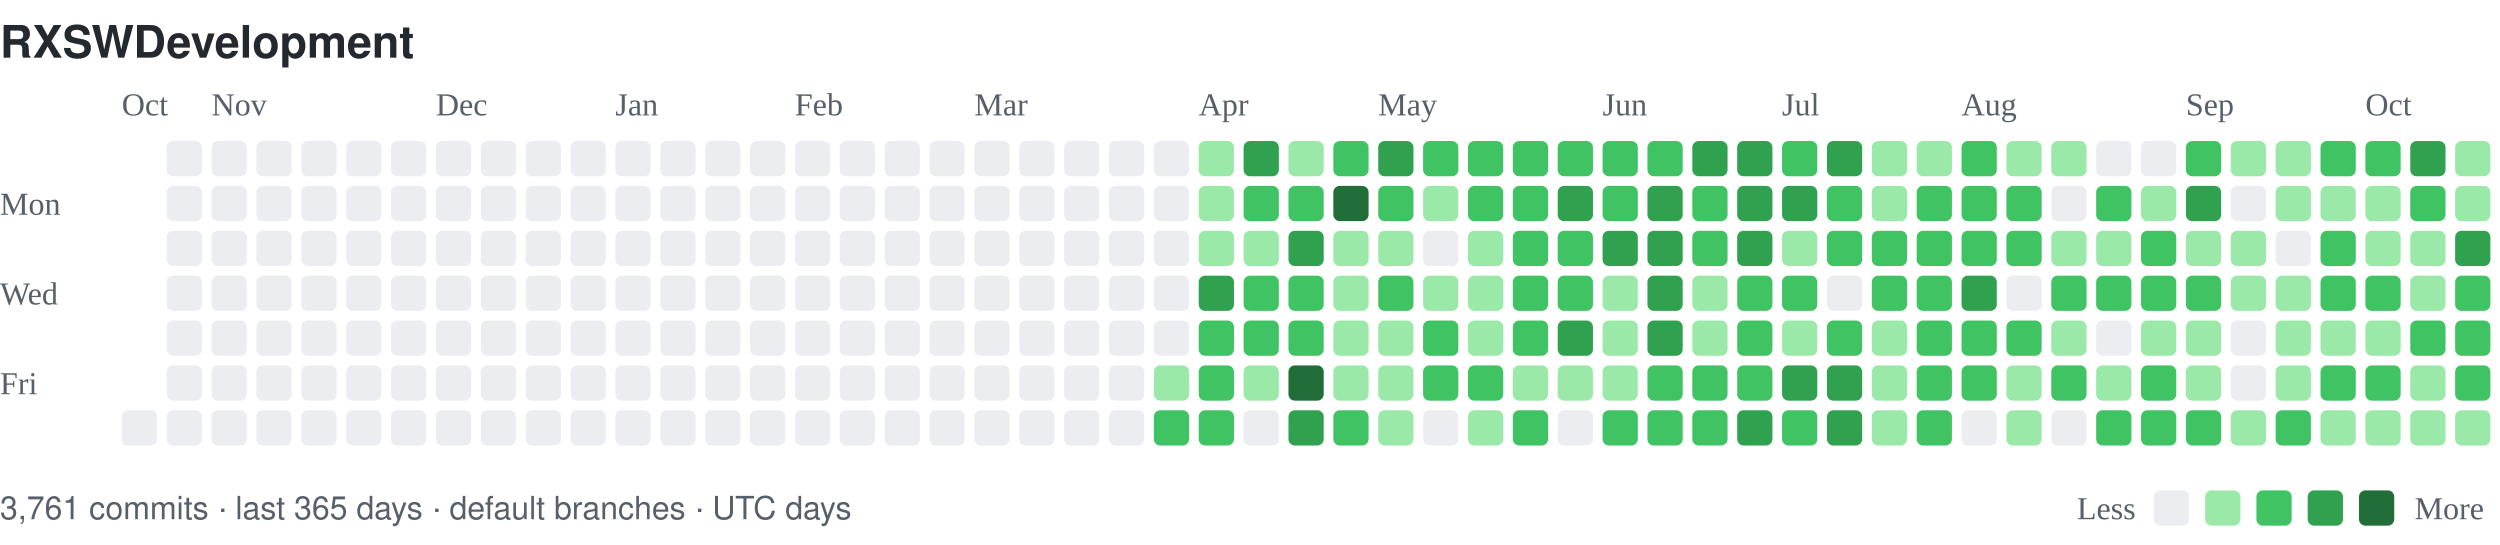
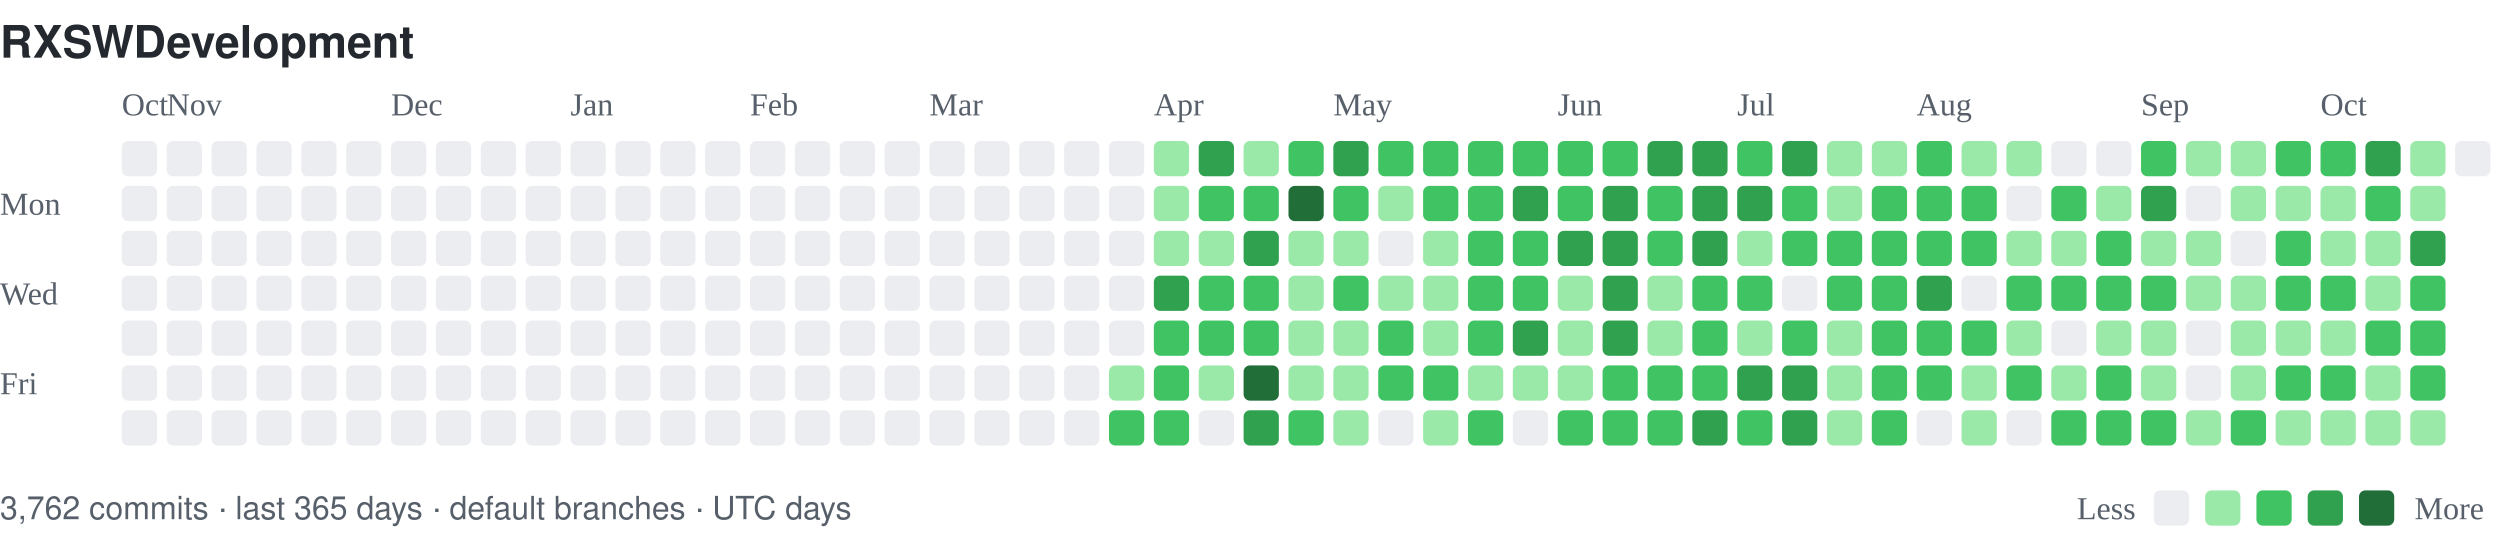
<svg xmlns="http://www.w3.org/2000/svg" width="780" height="170" viewBox="0 0 780 170" role="img">
  <text x="0" y="18" font-size="14" font-weight="600" fill="#24292f" font-family="ui-sans-serif,-apple-system,Segoe UI,Helvetica,Arial,sans-serif">RXSWDevelopment</text>
  <text x="0" y="67" font-size="10" fill="#57606a">Mon</text>
  <text x="0" y="95" font-size="10" fill="#57606a">Wed</text>
  <text x="0" y="123" font-size="10" fill="#57606a">Fri</text>
  <text x="38" y="36" font-size="10" fill="#57606a">Oct</text>
+   <rect x="38" y="44" width="11" height="11" rx="2" fill="#ebedf0" />
+   <rect x="38" y="58" width="11" height="11" rx="2" fill="#ebedf0" />
+   <rect x="38" y="72" width="11" height="11" rx="2" fill="#ebedf0" />
+   <rect x="38" y="86" width="11" height="11" rx="2" fill="#ebedf0" />
+   <rect x="38" y="100" width="11" height="11" rx="2" fill="#ebedf0" />
+   <rect x="38" y="114" width="11" height="11" rx="2" fill="#ebedf0" />
  <rect x="38" y="128" width="11" height="11" rx="2" fill="#ebedf0" />
+   <text x="52" y="36" font-size="10" fill="#57606a">Nov</text>
  <rect x="52" y="44" width="11" height="11" rx="2" fill="#ebedf0" />
  <rect x="52" y="58" width="11" height="11" rx="2" fill="#ebedf0" />
  <rect x="52" y="72" width="11" height="11" rx="2" fill="#ebedf0" />
  <rect x="52" y="86" width="11" height="11" rx="2" fill="#ebedf0" />
  <rect x="52" y="100" width="11" height="11" rx="2" fill="#ebedf0" />
  <rect x="52" y="114" width="11" height="11" rx="2" fill="#ebedf0" />
  <rect x="52" y="128" width="11" height="11" rx="2" fill="#ebedf0" />
-   <text x="66" y="36" font-size="10" fill="#57606a">Nov</text>
  <rect x="66" y="44" width="11" height="11" rx="2" fill="#ebedf0" />
  <rect x="66" y="58" width="11" height="11" rx="2" fill="#ebedf0" />
  <rect x="66" y="72" width="11" height="11" rx="2" fill="#ebedf0" />
  <rect x="66" y="86" width="11" height="11" rx="2" fill="#ebedf0" />
  <rect x="66" y="100" width="11" height="11" rx="2" fill="#ebedf0" />
  <rect x="66" y="114" width="11" height="11" rx="2" fill="#ebedf0" />
  <rect x="66" y="128" width="11" height="11" rx="2" fill="#ebedf0" />
  <rect x="80" y="44" width="11" height="11" rx="2" fill="#ebedf0" />
  <rect x="80" y="58" width="11" height="11" rx="2" fill="#ebedf0" />
  <rect x="80" y="72" width="11" height="11" rx="2" fill="#ebedf0" />
  <rect x="80" y="86" width="11" height="11" rx="2" fill="#ebedf0" />
  <rect x="80" y="100" width="11" height="11" rx="2" fill="#ebedf0" />
  <rect x="80" y="114" width="11" height="11" rx="2" fill="#ebedf0" />
  <rect x="80" y="128" width="11" height="11" rx="2" fill="#ebedf0" />
  <rect x="94" y="44" width="11" height="11" rx="2" fill="#ebedf0" />
  <rect x="94" y="58" width="11" height="11" rx="2" fill="#ebedf0" />
  <rect x="94" y="72" width="11" height="11" rx="2" fill="#ebedf0" />
  <rect x="94" y="86" width="11" height="11" rx="2" fill="#ebedf0" />
  <rect x="94" y="100" width="11" height="11" rx="2" fill="#ebedf0" />
  <rect x="94" y="114" width="11" height="11" rx="2" fill="#ebedf0" />
  <rect x="94" y="128" width="11" height="11" rx="2" fill="#ebedf0" />
  <rect x="108" y="44" width="11" height="11" rx="2" fill="#ebedf0" />
  <rect x="108" y="58" width="11" height="11" rx="2" fill="#ebedf0" />
  <rect x="108" y="72" width="11" height="11" rx="2" fill="#ebedf0" />
  <rect x="108" y="86" width="11" height="11" rx="2" fill="#ebedf0" />
  <rect x="108" y="100" width="11" height="11" rx="2" fill="#ebedf0" />
  <rect x="108" y="114" width="11" height="11" rx="2" fill="#ebedf0" />
  <rect x="108" y="128" width="11" height="11" rx="2" fill="#ebedf0" />
+   <text x="122" y="36" font-size="10" fill="#57606a">Dec</text>
  <rect x="122" y="44" width="11" height="11" rx="2" fill="#ebedf0" />
  <rect x="122" y="58" width="11" height="11" rx="2" fill="#ebedf0" />
  <rect x="122" y="72" width="11" height="11" rx="2" fill="#ebedf0" />
  <rect x="122" y="86" width="11" height="11" rx="2" fill="#ebedf0" />
  <rect x="122" y="100" width="11" height="11" rx="2" fill="#ebedf0" />
  <rect x="122" y="114" width="11" height="11" rx="2" fill="#ebedf0" />
  <rect x="122" y="128" width="11" height="11" rx="2" fill="#ebedf0" />
-   <text x="136" y="36" font-size="10" fill="#57606a">Dec</text>
  <rect x="136" y="44" width="11" height="11" rx="2" fill="#ebedf0" />
  <rect x="136" y="58" width="11" height="11" rx="2" fill="#ebedf0" />
  <rect x="136" y="72" width="11" height="11" rx="2" fill="#ebedf0" />
  <rect x="136" y="86" width="11" height="11" rx="2" fill="#ebedf0" />
  <rect x="136" y="100" width="11" height="11" rx="2" fill="#ebedf0" />
  <rect x="136" y="114" width="11" height="11" rx="2" fill="#ebedf0" />
  <rect x="136" y="128" width="11" height="11" rx="2" fill="#ebedf0" />
  <rect x="150" y="44" width="11" height="11" rx="2" fill="#ebedf0" />
  <rect x="150" y="58" width="11" height="11" rx="2" fill="#ebedf0" />
  <rect x="150" y="72" width="11" height="11" rx="2" fill="#ebedf0" />
  <rect x="150" y="86" width="11" height="11" rx="2" fill="#ebedf0" />
  <rect x="150" y="100" width="11" height="11" rx="2" fill="#ebedf0" />
  <rect x="150" y="114" width="11" height="11" rx="2" fill="#ebedf0" />
  <rect x="150" y="128" width="11" height="11" rx="2" fill="#ebedf0" />
  <rect x="164" y="44" width="11" height="11" rx="2" fill="#ebedf0" />
  <rect x="164" y="58" width="11" height="11" rx="2" fill="#ebedf0" />
  <rect x="164" y="72" width="11" height="11" rx="2" fill="#ebedf0" />
  <rect x="164" y="86" width="11" height="11" rx="2" fill="#ebedf0" />
  <rect x="164" y="100" width="11" height="11" rx="2" fill="#ebedf0" />
  <rect x="164" y="114" width="11" height="11" rx="2" fill="#ebedf0" />
  <rect x="164" y="128" width="11" height="11" rx="2" fill="#ebedf0" />
+   <text x="178" y="36" font-size="10" fill="#57606a">Jan</text>
  <rect x="178" y="44" width="11" height="11" rx="2" fill="#ebedf0" />
  <rect x="178" y="58" width="11" height="11" rx="2" fill="#ebedf0" />
  <rect x="178" y="72" width="11" height="11" rx="2" fill="#ebedf0" />
  <rect x="178" y="86" width="11" height="11" rx="2" fill="#ebedf0" />
  <rect x="178" y="100" width="11" height="11" rx="2" fill="#ebedf0" />
  <rect x="178" y="114" width="11" height="11" rx="2" fill="#ebedf0" />
  <rect x="178" y="128" width="11" height="11" rx="2" fill="#ebedf0" />
-   <text x="192" y="36" font-size="10" fill="#57606a">Jan</text>
  <rect x="192" y="44" width="11" height="11" rx="2" fill="#ebedf0" />
  <rect x="192" y="58" width="11" height="11" rx="2" fill="#ebedf0" />
  <rect x="192" y="72" width="11" height="11" rx="2" fill="#ebedf0" />
  <rect x="192" y="86" width="11" height="11" rx="2" fill="#ebedf0" />
  <rect x="192" y="100" width="11" height="11" rx="2" fill="#ebedf0" />
  <rect x="192" y="114" width="11" height="11" rx="2" fill="#ebedf0" />
  <rect x="192" y="128" width="11" height="11" rx="2" fill="#ebedf0" />
  <rect x="206" y="44" width="11" height="11" rx="2" fill="#ebedf0" />
  <rect x="206" y="58" width="11" height="11" rx="2" fill="#ebedf0" />
  <rect x="206" y="72" width="11" height="11" rx="2" fill="#ebedf0" />
  <rect x="206" y="86" width="11" height="11" rx="2" fill="#ebedf0" />
  <rect x="206" y="100" width="11" height="11" rx="2" fill="#ebedf0" />
  <rect x="206" y="114" width="11" height="11" rx="2" fill="#ebedf0" />
  <rect x="206" y="128" width="11" height="11" rx="2" fill="#ebedf0" />
  <rect x="220" y="44" width="11" height="11" rx="2" fill="#ebedf0" />
  <rect x="220" y="58" width="11" height="11" rx="2" fill="#ebedf0" />
  <rect x="220" y="72" width="11" height="11" rx="2" fill="#ebedf0" />
  <rect x="220" y="86" width="11" height="11" rx="2" fill="#ebedf0" />
  <rect x="220" y="100" width="11" height="11" rx="2" fill="#ebedf0" />
  <rect x="220" y="114" width="11" height="11" rx="2" fill="#ebedf0" />
  <rect x="220" y="128" width="11" height="11" rx="2" fill="#ebedf0" />
+   <text x="234" y="36" font-size="10" fill="#57606a">Feb</text>
  <rect x="234" y="44" width="11" height="11" rx="2" fill="#ebedf0" />
  <rect x="234" y="58" width="11" height="11" rx="2" fill="#ebedf0" />
  <rect x="234" y="72" width="11" height="11" rx="2" fill="#ebedf0" />
  <rect x="234" y="86" width="11" height="11" rx="2" fill="#ebedf0" />
  <rect x="234" y="100" width="11" height="11" rx="2" fill="#ebedf0" />
  <rect x="234" y="114" width="11" height="11" rx="2" fill="#ebedf0" />
  <rect x="234" y="128" width="11" height="11" rx="2" fill="#ebedf0" />
-   <text x="248" y="36" font-size="10" fill="#57606a">Feb</text>
  <rect x="248" y="44" width="11" height="11" rx="2" fill="#ebedf0" />
  <rect x="248" y="58" width="11" height="11" rx="2" fill="#ebedf0" />
  <rect x="248" y="72" width="11" height="11" rx="2" fill="#ebedf0" />
  <rect x="248" y="86" width="11" height="11" rx="2" fill="#ebedf0" />
  <rect x="248" y="100" width="11" height="11" rx="2" fill="#ebedf0" />
  <rect x="248" y="114" width="11" height="11" rx="2" fill="#ebedf0" />
  <rect x="248" y="128" width="11" height="11" rx="2" fill="#ebedf0" />
  <rect x="262" y="44" width="11" height="11" rx="2" fill="#ebedf0" />
  <rect x="262" y="58" width="11" height="11" rx="2" fill="#ebedf0" />
  <rect x="262" y="72" width="11" height="11" rx="2" fill="#ebedf0" />
  <rect x="262" y="86" width="11" height="11" rx="2" fill="#ebedf0" />
  <rect x="262" y="100" width="11" height="11" rx="2" fill="#ebedf0" />
  <rect x="262" y="114" width="11" height="11" rx="2" fill="#ebedf0" />
  <rect x="262" y="128" width="11" height="11" rx="2" fill="#ebedf0" />
  <rect x="276" y="44" width="11" height="11" rx="2" fill="#ebedf0" />
  <rect x="276" y="58" width="11" height="11" rx="2" fill="#ebedf0" />
  <rect x="276" y="72" width="11" height="11" rx="2" fill="#ebedf0" />
  <rect x="276" y="86" width="11" height="11" rx="2" fill="#ebedf0" />
  <rect x="276" y="100" width="11" height="11" rx="2" fill="#ebedf0" />
  <rect x="276" y="114" width="11" height="11" rx="2" fill="#ebedf0" />
  <rect x="276" y="128" width="11" height="11" rx="2" fill="#ebedf0" />
+   <text x="290" y="36" font-size="10" fill="#57606a">Mar</text>
  <rect x="290" y="44" width="11" height="11" rx="2" fill="#ebedf0" />
  <rect x="290" y="58" width="11" height="11" rx="2" fill="#ebedf0" />
  <rect x="290" y="72" width="11" height="11" rx="2" fill="#ebedf0" />
  <rect x="290" y="86" width="11" height="11" rx="2" fill="#ebedf0" />
  <rect x="290" y="100" width="11" height="11" rx="2" fill="#ebedf0" />
  <rect x="290" y="114" width="11" height="11" rx="2" fill="#ebedf0" />
  <rect x="290" y="128" width="11" height="11" rx="2" fill="#ebedf0" />
-   <text x="304" y="36" font-size="10" fill="#57606a">Mar</text>
  <rect x="304" y="44" width="11" height="11" rx="2" fill="#ebedf0" />
  <rect x="304" y="58" width="11" height="11" rx="2" fill="#ebedf0" />
  <rect x="304" y="72" width="11" height="11" rx="2" fill="#ebedf0" />
  <rect x="304" y="86" width="11" height="11" rx="2" fill="#ebedf0" />
  <rect x="304" y="100" width="11" height="11" rx="2" fill="#ebedf0" />
  <rect x="304" y="114" width="11" height="11" rx="2" fill="#ebedf0" />
  <rect x="304" y="128" width="11" height="11" rx="2" fill="#ebedf0" />
  <rect x="318" y="44" width="11" height="11" rx="2" fill="#ebedf0" />
  <rect x="318" y="58" width="11" height="11" rx="2" fill="#ebedf0" />
  <rect x="318" y="72" width="11" height="11" rx="2" fill="#ebedf0" />
  <rect x="318" y="86" width="11" height="11" rx="2" fill="#ebedf0" />
  <rect x="318" y="100" width="11" height="11" rx="2" fill="#ebedf0" />
  <rect x="318" y="114" width="11" height="11" rx="2" fill="#ebedf0" />
  <rect x="318" y="128" width="11" height="11" rx="2" fill="#ebedf0" />
  <rect x="332" y="44" width="11" height="11" rx="2" fill="#ebedf0" />
  <rect x="332" y="58" width="11" height="11" rx="2" fill="#ebedf0" />
  <rect x="332" y="72" width="11" height="11" rx="2" fill="#ebedf0" />
  <rect x="332" y="86" width="11" height="11" rx="2" fill="#ebedf0" />
  <rect x="332" y="100" width="11" height="11" rx="2" fill="#ebedf0" />
  <rect x="332" y="114" width="11" height="11" rx="2" fill="#ebedf0" />
  <rect x="332" y="128" width="11" height="11" rx="2" fill="#ebedf0" />
  <rect x="346" y="44" width="11" height="11" rx="2" fill="#ebedf0" />
  <rect x="346" y="58" width="11" height="11" rx="2" fill="#ebedf0" />
  <rect x="346" y="72" width="11" height="11" rx="2" fill="#ebedf0" />
  <rect x="346" y="86" width="11" height="11" rx="2" fill="#ebedf0" />
  <rect x="346" y="100" width="11" height="11" rx="2" fill="#ebedf0" />
-   <rect x="346" y="114" width="11" height="11" rx="2" fill="#ebedf0" />
-   <rect x="346" y="128" width="11" height="11" rx="2" fill="#ebedf0" />
-   <rect x="360" y="44" width="11" height="11" rx="2" fill="#ebedf0" />
-   <rect x="360" y="58" width="11" height="11" rx="2" fill="#ebedf0" />
-   <rect x="360" y="72" width="11" height="11" rx="2" fill="#ebedf0" />
-   <rect x="360" y="86" width="11" height="11" rx="2" fill="#ebedf0" />
-   <rect x="360" y="100" width="11" height="11" rx="2" fill="#ebedf0" />
-   <rect x="360" y="114" width="11" height="11" rx="2" fill="#9be9a8" />
+   <rect x="346" y="114" width="11" height="11" rx="2" fill="#9be9a8" />
+   <rect x="346" y="128" width="11" height="11" rx="2" fill="#40c463" />
+   <text x="360" y="36" font-size="10" fill="#57606a">Apr</text>
+   <rect x="360" y="44" width="11" height="11" rx="2" fill="#9be9a8" />
+   <rect x="360" y="58" width="11" height="11" rx="2" fill="#9be9a8" />
+   <rect x="360" y="72" width="11" height="11" rx="2" fill="#9be9a8" />
+   <rect x="360" y="86" width="11" height="11" rx="2" fill="#30a14e" />
+   <rect x="360" y="100" width="11" height="11" rx="2" fill="#40c463" />
+   <rect x="360" y="114" width="11" height="11" rx="2" fill="#40c463" />
  <rect x="360" y="128" width="11" height="11" rx="2" fill="#40c463" />
-   <text x="374" y="36" font-size="10" fill="#57606a">Apr</text>
-   <rect x="374" y="44" width="11" height="11" rx="2" fill="#9be9a8" />
-   <rect x="374" y="58" width="11" height="11" rx="2" fill="#9be9a8" />
+   <rect x="374" y="44" width="11" height="11" rx="2" fill="#30a14e" />
+   <rect x="374" y="58" width="11" height="11" rx="2" fill="#40c463" />
  <rect x="374" y="72" width="11" height="11" rx="2" fill="#9be9a8" />
-   <rect x="374" y="86" width="11" height="11" rx="2" fill="#30a14e" />
+   <rect x="374" y="86" width="11" height="11" rx="2" fill="#40c463" />
  <rect x="374" y="100" width="11" height="11" rx="2" fill="#40c463" />
-   <rect x="374" y="114" width="11" height="11" rx="2" fill="#40c463" />
-   <rect x="374" y="128" width="11" height="11" rx="2" fill="#40c463" />
-   <rect x="388" y="44" width="11" height="11" rx="2" fill="#30a14e" />
+   <rect x="374" y="114" width="11" height="11" rx="2" fill="#9be9a8" />
+   <rect x="374" y="128" width="11" height="11" rx="2" fill="#ebedf0" />
+   <rect x="388" y="44" width="11" height="11" rx="2" fill="#9be9a8" />
  <rect x="388" y="58" width="11" height="11" rx="2" fill="#40c463" />
-   <rect x="388" y="72" width="11" height="11" rx="2" fill="#9be9a8" />
+   <rect x="388" y="72" width="11" height="11" rx="2" fill="#30a14e" />
  <rect x="388" y="86" width="11" height="11" rx="2" fill="#40c463" />
  <rect x="388" y="100" width="11" height="11" rx="2" fill="#40c463" />
-   <rect x="388" y="114" width="11" height="11" rx="2" fill="#9be9a8" />
-   <rect x="388" y="128" width="11" height="11" rx="2" fill="#ebedf0" />
-   <rect x="402" y="44" width="11" height="11" rx="2" fill="#9be9a8" />
-   <rect x="402" y="58" width="11" height="11" rx="2" fill="#40c463" />
-   <rect x="402" y="72" width="11" height="11" rx="2" fill="#30a14e" />
-   <rect x="402" y="86" width="11" height="11" rx="2" fill="#40c463" />
-   <rect x="402" y="100" width="11" height="11" rx="2" fill="#40c463" />
-   <rect x="402" y="114" width="11" height="11" rx="2" fill="#216e39" />
-   <rect x="402" y="128" width="11" height="11" rx="2" fill="#30a14e" />
-   <rect x="416" y="44" width="11" height="11" rx="2" fill="#40c463" />
-   <rect x="416" y="58" width="11" height="11" rx="2" fill="#216e39" />
+   <rect x="388" y="114" width="11" height="11" rx="2" fill="#216e39" />
+   <rect x="388" y="128" width="11" height="11" rx="2" fill="#30a14e" />
+   <rect x="402" y="44" width="11" height="11" rx="2" fill="#40c463" />
+   <rect x="402" y="58" width="11" height="11" rx="2" fill="#216e39" />
+   <rect x="402" y="72" width="11" height="11" rx="2" fill="#9be9a8" />
+   <rect x="402" y="86" width="11" height="11" rx="2" fill="#9be9a8" />
+   <rect x="402" y="100" width="11" height="11" rx="2" fill="#9be9a8" />
+   <rect x="402" y="114" width="11" height="11" rx="2" fill="#9be9a8" />
+   <rect x="402" y="128" width="11" height="11" rx="2" fill="#40c463" />
+   <text x="416" y="36" font-size="10" fill="#57606a">May</text>
+   <rect x="416" y="44" width="11" height="11" rx="2" fill="#30a14e" />
+   <rect x="416" y="58" width="11" height="11" rx="2" fill="#40c463" />
  <rect x="416" y="72" width="11" height="11" rx="2" fill="#9be9a8" />
-   <rect x="416" y="86" width="11" height="11" rx="2" fill="#9be9a8" />
+   <rect x="416" y="86" width="11" height="11" rx="2" fill="#40c463" />
  <rect x="416" y="100" width="11" height="11" rx="2" fill="#9be9a8" />
  <rect x="416" y="114" width="11" height="11" rx="2" fill="#9be9a8" />
-   <rect x="416" y="128" width="11" height="11" rx="2" fill="#40c463" />
-   <text x="430" y="36" font-size="10" fill="#57606a">May</text>
-   <rect x="430" y="44" width="11" height="11" rx="2" fill="#30a14e" />
-   <rect x="430" y="58" width="11" height="11" rx="2" fill="#40c463" />
-   <rect x="430" y="72" width="11" height="11" rx="2" fill="#9be9a8" />
-   <rect x="430" y="86" width="11" height="11" rx="2" fill="#40c463" />
-   <rect x="430" y="100" width="11" height="11" rx="2" fill="#9be9a8" />
-   <rect x="430" y="114" width="11" height="11" rx="2" fill="#9be9a8" />
-   <rect x="430" y="128" width="11" height="11" rx="2" fill="#9be9a8" />
+   <rect x="416" y="128" width="11" height="11" rx="2" fill="#9be9a8" />
+   <rect x="430" y="44" width="11" height="11" rx="2" fill="#40c463" />
+   <rect x="430" y="58" width="11" height="11" rx="2" fill="#9be9a8" />
+   <rect x="430" y="72" width="11" height="11" rx="2" fill="#ebedf0" />
+   <rect x="430" y="86" width="11" height="11" rx="2" fill="#9be9a8" />
+   <rect x="430" y="100" width="11" height="11" rx="2" fill="#40c463" />
+   <rect x="430" y="114" width="11" height="11" rx="2" fill="#40c463" />
+   <rect x="430" y="128" width="11" height="11" rx="2" fill="#ebedf0" />
  <rect x="444" y="44" width="11" height="11" rx="2" fill="#40c463" />
-   <rect x="444" y="58" width="11" height="11" rx="2" fill="#9be9a8" />
-   <rect x="444" y="72" width="11" height="11" rx="2" fill="#ebedf0" />
+   <rect x="444" y="58" width="11" height="11" rx="2" fill="#40c463" />
+   <rect x="444" y="72" width="11" height="11" rx="2" fill="#9be9a8" />
  <rect x="444" y="86" width="11" height="11" rx="2" fill="#9be9a8" />
-   <rect x="444" y="100" width="11" height="11" rx="2" fill="#40c463" />
+   <rect x="444" y="100" width="11" height="11" rx="2" fill="#9be9a8" />
  <rect x="444" y="114" width="11" height="11" rx="2" fill="#40c463" />
-   <rect x="444" y="128" width="11" height="11" rx="2" fill="#ebedf0" />
+   <rect x="444" y="128" width="11" height="11" rx="2" fill="#9be9a8" />
  <rect x="458" y="44" width="11" height="11" rx="2" fill="#40c463" />
  <rect x="458" y="58" width="11" height="11" rx="2" fill="#40c463" />
-   <rect x="458" y="72" width="11" height="11" rx="2" fill="#9be9a8" />
-   <rect x="458" y="86" width="11" height="11" rx="2" fill="#9be9a8" />
-   <rect x="458" y="100" width="11" height="11" rx="2" fill="#9be9a8" />
-   <rect x="458" y="114" width="11" height="11" rx="2" fill="#40c463" />
-   <rect x="458" y="128" width="11" height="11" rx="2" fill="#9be9a8" />
+   <rect x="458" y="72" width="11" height="11" rx="2" fill="#40c463" />
+   <rect x="458" y="86" width="11" height="11" rx="2" fill="#40c463" />
+   <rect x="458" y="100" width="11" height="11" rx="2" fill="#40c463" />
+   <rect x="458" y="114" width="11" height="11" rx="2" fill="#9be9a8" />
+   <rect x="458" y="128" width="11" height="11" rx="2" fill="#40c463" />
  <rect x="472" y="44" width="11" height="11" rx="2" fill="#40c463" />
-   <rect x="472" y="58" width="11" height="11" rx="2" fill="#40c463" />
+   <rect x="472" y="58" width="11" height="11" rx="2" fill="#30a14e" />
  <rect x="472" y="72" width="11" height="11" rx="2" fill="#40c463" />
  <rect x="472" y="86" width="11" height="11" rx="2" fill="#40c463" />
-   <rect x="472" y="100" width="11" height="11" rx="2" fill="#40c463" />
+   <rect x="472" y="100" width="11" height="11" rx="2" fill="#30a14e" />
  <rect x="472" y="114" width="11" height="11" rx="2" fill="#9be9a8" />
-   <rect x="472" y="128" width="11" height="11" rx="2" fill="#40c463" />
+   <rect x="472" y="128" width="11" height="11" rx="2" fill="#ebedf0" />
+   <text x="486" y="36" font-size="10" fill="#57606a">Jun</text>
  <rect x="486" y="44" width="11" height="11" rx="2" fill="#40c463" />
-   <rect x="486" y="58" width="11" height="11" rx="2" fill="#30a14e" />
-   <rect x="486" y="72" width="11" height="11" rx="2" fill="#40c463" />
-   <rect x="486" y="86" width="11" height="11" rx="2" fill="#40c463" />
-   <rect x="486" y="100" width="11" height="11" rx="2" fill="#30a14e" />
+   <rect x="486" y="58" width="11" height="11" rx="2" fill="#40c463" />
+   <rect x="486" y="72" width="11" height="11" rx="2" fill="#30a14e" />
+   <rect x="486" y="86" width="11" height="11" rx="2" fill="#9be9a8" />
+   <rect x="486" y="100" width="11" height="11" rx="2" fill="#9be9a8" />
  <rect x="486" y="114" width="11" height="11" rx="2" fill="#9be9a8" />
-   <rect x="486" y="128" width="11" height="11" rx="2" fill="#ebedf0" />
-   <text x="500" y="36" font-size="10" fill="#57606a">Jun</text>
+   <rect x="486" y="128" width="11" height="11" rx="2" fill="#40c463" />
  <rect x="500" y="44" width="11" height="11" rx="2" fill="#40c463" />
-   <rect x="500" y="58" width="11" height="11" rx="2" fill="#40c463" />
+   <rect x="500" y="58" width="11" height="11" rx="2" fill="#30a14e" />
  <rect x="500" y="72" width="11" height="11" rx="2" fill="#30a14e" />
-   <rect x="500" y="86" width="11" height="11" rx="2" fill="#9be9a8" />
-   <rect x="500" y="100" width="11" height="11" rx="2" fill="#9be9a8" />
-   <rect x="500" y="114" width="11" height="11" rx="2" fill="#9be9a8" />
+   <rect x="500" y="86" width="11" height="11" rx="2" fill="#30a14e" />
+   <rect x="500" y="100" width="11" height="11" rx="2" fill="#30a14e" />
+   <rect x="500" y="114" width="11" height="11" rx="2" fill="#40c463" />
  <rect x="500" y="128" width="11" height="11" rx="2" fill="#40c463" />
-   <rect x="514" y="44" width="11" height="11" rx="2" fill="#40c463" />
-   <rect x="514" y="58" width="11" height="11" rx="2" fill="#30a14e" />
-   <rect x="514" y="72" width="11" height="11" rx="2" fill="#30a14e" />
-   <rect x="514" y="86" width="11" height="11" rx="2" fill="#30a14e" />
-   <rect x="514" y="100" width="11" height="11" rx="2" fill="#30a14e" />
+   <rect x="514" y="44" width="11" height="11" rx="2" fill="#30a14e" />
+   <rect x="514" y="58" width="11" height="11" rx="2" fill="#40c463" />
+   <rect x="514" y="72" width="11" height="11" rx="2" fill="#40c463" />
+   <rect x="514" y="86" width="11" height="11" rx="2" fill="#9be9a8" />
+   <rect x="514" y="100" width="11" height="11" rx="2" fill="#9be9a8" />
  <rect x="514" y="114" width="11" height="11" rx="2" fill="#40c463" />
  <rect x="514" y="128" width="11" height="11" rx="2" fill="#40c463" />
  <rect x="528" y="44" width="11" height="11" rx="2" fill="#30a14e" />
-   <rect x="528" y="58" width="11" height="11" rx="2" fill="#40c463" />
-   <rect x="528" y="72" width="11" height="11" rx="2" fill="#40c463" />
-   <rect x="528" y="86" width="11" height="11" rx="2" fill="#9be9a8" />
-   <rect x="528" y="100" width="11" height="11" rx="2" fill="#9be9a8" />
+   <rect x="528" y="58" width="11" height="11" rx="2" fill="#30a14e" />
+   <rect x="528" y="72" width="11" height="11" rx="2" fill="#30a14e" />
+   <rect x="528" y="86" width="11" height="11" rx="2" fill="#40c463" />
+   <rect x="528" y="100" width="11" height="11" rx="2" fill="#40c463" />
  <rect x="528" y="114" width="11" height="11" rx="2" fill="#40c463" />
-   <rect x="528" y="128" width="11" height="11" rx="2" fill="#40c463" />
-   <rect x="542" y="44" width="11" height="11" rx="2" fill="#30a14e" />
+   <rect x="528" y="128" width="11" height="11" rx="2" fill="#30a14e" />
+   <text x="542" y="36" font-size="10" fill="#57606a">Jul</text>
+   <rect x="542" y="44" width="11" height="11" rx="2" fill="#40c463" />
  <rect x="542" y="58" width="11" height="11" rx="2" fill="#30a14e" />
-   <rect x="542" y="72" width="11" height="11" rx="2" fill="#30a14e" />
+   <rect x="542" y="72" width="11" height="11" rx="2" fill="#9be9a8" />
  <rect x="542" y="86" width="11" height="11" rx="2" fill="#40c463" />
-   <rect x="542" y="100" width="11" height="11" rx="2" fill="#40c463" />
-   <rect x="542" y="114" width="11" height="11" rx="2" fill="#40c463" />
-   <rect x="542" y="128" width="11" height="11" rx="2" fill="#30a14e" />
-   <text x="556" y="36" font-size="10" fill="#57606a">Jul</text>
-   <rect x="556" y="44" width="11" height="11" rx="2" fill="#40c463" />
-   <rect x="556" y="58" width="11" height="11" rx="2" fill="#30a14e" />
-   <rect x="556" y="72" width="11" height="11" rx="2" fill="#9be9a8" />
-   <rect x="556" y="86" width="11" height="11" rx="2" fill="#40c463" />
-   <rect x="556" y="100" width="11" height="11" rx="2" fill="#9be9a8" />
+   <rect x="542" y="100" width="11" height="11" rx="2" fill="#9be9a8" />
+   <rect x="542" y="114" width="11" height="11" rx="2" fill="#30a14e" />
+   <rect x="542" y="128" width="11" height="11" rx="2" fill="#40c463" />
+   <rect x="556" y="44" width="11" height="11" rx="2" fill="#30a14e" />
+   <rect x="556" y="58" width="11" height="11" rx="2" fill="#40c463" />
+   <rect x="556" y="72" width="11" height="11" rx="2" fill="#40c463" />
+   <rect x="556" y="86" width="11" height="11" rx="2" fill="#ebedf0" />
+   <rect x="556" y="100" width="11" height="11" rx="2" fill="#40c463" />
  <rect x="556" y="114" width="11" height="11" rx="2" fill="#30a14e" />
-   <rect x="556" y="128" width="11" height="11" rx="2" fill="#40c463" />
-   <rect x="570" y="44" width="11" height="11" rx="2" fill="#30a14e" />
-   <rect x="570" y="58" width="11" height="11" rx="2" fill="#40c463" />
+   <rect x="556" y="128" width="11" height="11" rx="2" fill="#30a14e" />
+   <rect x="570" y="44" width="11" height="11" rx="2" fill="#9be9a8" />
+   <rect x="570" y="58" width="11" height="11" rx="2" fill="#9be9a8" />
  <rect x="570" y="72" width="11" height="11" rx="2" fill="#40c463" />
-   <rect x="570" y="86" width="11" height="11" rx="2" fill="#ebedf0" />
-   <rect x="570" y="100" width="11" height="11" rx="2" fill="#40c463" />
-   <rect x="570" y="114" width="11" height="11" rx="2" fill="#30a14e" />
-   <rect x="570" y="128" width="11" height="11" rx="2" fill="#30a14e" />
+   <rect x="570" y="86" width="11" height="11" rx="2" fill="#40c463" />
+   <rect x="570" y="100" width="11" height="11" rx="2" fill="#9be9a8" />
+   <rect x="570" y="114" width="11" height="11" rx="2" fill="#9be9a8" />
+   <rect x="570" y="128" width="11" height="11" rx="2" fill="#9be9a8" />
  <rect x="584" y="44" width="11" height="11" rx="2" fill="#9be9a8" />
-   <rect x="584" y="58" width="11" height="11" rx="2" fill="#9be9a8" />
+   <rect x="584" y="58" width="11" height="11" rx="2" fill="#40c463" />
  <rect x="584" y="72" width="11" height="11" rx="2" fill="#40c463" />
  <rect x="584" y="86" width="11" height="11" rx="2" fill="#40c463" />
-   <rect x="584" y="100" width="11" height="11" rx="2" fill="#9be9a8" />
-   <rect x="584" y="114" width="11" height="11" rx="2" fill="#9be9a8" />
-   <rect x="584" y="128" width="11" height="11" rx="2" fill="#9be9a8" />
-   <rect x="598" y="44" width="11" height="11" rx="2" fill="#9be9a8" />
+   <rect x="584" y="100" width="11" height="11" rx="2" fill="#40c463" />
+   <rect x="584" y="114" width="11" height="11" rx="2" fill="#40c463" />
+   <rect x="584" y="128" width="11" height="11" rx="2" fill="#40c463" />
+   <text x="598" y="36" font-size="10" fill="#57606a">Aug</text>
+   <rect x="598" y="44" width="11" height="11" rx="2" fill="#40c463" />
  <rect x="598" y="58" width="11" height="11" rx="2" fill="#40c463" />
  <rect x="598" y="72" width="11" height="11" rx="2" fill="#40c463" />
-   <rect x="598" y="86" width="11" height="11" rx="2" fill="#40c463" />
+   <rect x="598" y="86" width="11" height="11" rx="2" fill="#30a14e" />
  <rect x="598" y="100" width="11" height="11" rx="2" fill="#40c463" />
  <rect x="598" y="114" width="11" height="11" rx="2" fill="#40c463" />
-   <rect x="598" y="128" width="11" height="11" rx="2" fill="#40c463" />
-   <text x="612" y="36" font-size="10" fill="#57606a">Aug</text>
-   <rect x="612" y="44" width="11" height="11" rx="2" fill="#40c463" />
+   <rect x="598" y="128" width="11" height="11" rx="2" fill="#ebedf0" />
+   <rect x="612" y="44" width="11" height="11" rx="2" fill="#9be9a8" />
  <rect x="612" y="58" width="11" height="11" rx="2" fill="#40c463" />
  <rect x="612" y="72" width="11" height="11" rx="2" fill="#40c463" />
-   <rect x="612" y="86" width="11" height="11" rx="2" fill="#30a14e" />
+   <rect x="612" y="86" width="11" height="11" rx="2" fill="#ebedf0" />
  <rect x="612" y="100" width="11" height="11" rx="2" fill="#40c463" />
-   <rect x="612" y="114" width="11" height="11" rx="2" fill="#40c463" />
-   <rect x="612" y="128" width="11" height="11" rx="2" fill="#ebedf0" />
+   <rect x="612" y="114" width="11" height="11" rx="2" fill="#9be9a8" />
+   <rect x="612" y="128" width="11" height="11" rx="2" fill="#9be9a8" />
  <rect x="626" y="44" width="11" height="11" rx="2" fill="#9be9a8" />
-   <rect x="626" y="58" width="11" height="11" rx="2" fill="#40c463" />
-   <rect x="626" y="72" width="11" height="11" rx="2" fill="#40c463" />
-   <rect x="626" y="86" width="11" height="11" rx="2" fill="#ebedf0" />
-   <rect x="626" y="100" width="11" height="11" rx="2" fill="#40c463" />
-   <rect x="626" y="114" width="11" height="11" rx="2" fill="#9be9a8" />
-   <rect x="626" y="128" width="11" height="11" rx="2" fill="#9be9a8" />
-   <rect x="640" y="44" width="11" height="11" rx="2" fill="#9be9a8" />
-   <rect x="640" y="58" width="11" height="11" rx="2" fill="#ebedf0" />
+   <rect x="626" y="58" width="11" height="11" rx="2" fill="#ebedf0" />
+   <rect x="626" y="72" width="11" height="11" rx="2" fill="#9be9a8" />
+   <rect x="626" y="86" width="11" height="11" rx="2" fill="#40c463" />
+   <rect x="626" y="100" width="11" height="11" rx="2" fill="#9be9a8" />
+   <rect x="626" y="114" width="11" height="11" rx="2" fill="#40c463" />
+   <rect x="626" y="128" width="11" height="11" rx="2" fill="#ebedf0" />
+   <rect x="640" y="44" width="11" height="11" rx="2" fill="#ebedf0" />
+   <rect x="640" y="58" width="11" height="11" rx="2" fill="#40c463" />
  <rect x="640" y="72" width="11" height="11" rx="2" fill="#9be9a8" />
  <rect x="640" y="86" width="11" height="11" rx="2" fill="#40c463" />
-   <rect x="640" y="100" width="11" height="11" rx="2" fill="#9be9a8" />
-   <rect x="640" y="114" width="11" height="11" rx="2" fill="#40c463" />
-   <rect x="640" y="128" width="11" height="11" rx="2" fill="#ebedf0" />
+   <rect x="640" y="100" width="11" height="11" rx="2" fill="#ebedf0" />
+   <rect x="640" y="114" width="11" height="11" rx="2" fill="#9be9a8" />
+   <rect x="640" y="128" width="11" height="11" rx="2" fill="#40c463" />
  <rect x="654" y="44" width="11" height="11" rx="2" fill="#ebedf0" />
-   <rect x="654" y="58" width="11" height="11" rx="2" fill="#40c463" />
-   <rect x="654" y="72" width="11" height="11" rx="2" fill="#9be9a8" />
+   <rect x="654" y="58" width="11" height="11" rx="2" fill="#9be9a8" />
+   <rect x="654" y="72" width="11" height="11" rx="2" fill="#40c463" />
  <rect x="654" y="86" width="11" height="11" rx="2" fill="#40c463" />
-   <rect x="654" y="100" width="11" height="11" rx="2" fill="#ebedf0" />
-   <rect x="654" y="114" width="11" height="11" rx="2" fill="#9be9a8" />
+   <rect x="654" y="100" width="11" height="11" rx="2" fill="#9be9a8" />
+   <rect x="654" y="114" width="11" height="11" rx="2" fill="#40c463" />
  <rect x="654" y="128" width="11" height="11" rx="2" fill="#40c463" />
-   <rect x="668" y="44" width="11" height="11" rx="2" fill="#ebedf0" />
-   <rect x="668" y="58" width="11" height="11" rx="2" fill="#9be9a8" />
-   <rect x="668" y="72" width="11" height="11" rx="2" fill="#40c463" />
+   <text x="668" y="36" font-size="10" fill="#57606a">Sep</text>
+   <rect x="668" y="44" width="11" height="11" rx="2" fill="#40c463" />
+   <rect x="668" y="58" width="11" height="11" rx="2" fill="#30a14e" />
+   <rect x="668" y="72" width="11" height="11" rx="2" fill="#9be9a8" />
  <rect x="668" y="86" width="11" height="11" rx="2" fill="#40c463" />
  <rect x="668" y="100" width="11" height="11" rx="2" fill="#9be9a8" />
-   <rect x="668" y="114" width="11" height="11" rx="2" fill="#40c463" />
+   <rect x="668" y="114" width="11" height="11" rx="2" fill="#9be9a8" />
  <rect x="668" y="128" width="11" height="11" rx="2" fill="#40c463" />
-   <text x="682" y="36" font-size="10" fill="#57606a">Sep</text>
-   <rect x="682" y="44" width="11" height="11" rx="2" fill="#40c463" />
-   <rect x="682" y="58" width="11" height="11" rx="2" fill="#30a14e" />
+   <rect x="682" y="44" width="11" height="11" rx="2" fill="#9be9a8" />
+   <rect x="682" y="58" width="11" height="11" rx="2" fill="#ebedf0" />
  <rect x="682" y="72" width="11" height="11" rx="2" fill="#9be9a8" />
-   <rect x="682" y="86" width="11" height="11" rx="2" fill="#40c463" />
-   <rect x="682" y="100" width="11" height="11" rx="2" fill="#9be9a8" />
-   <rect x="682" y="114" width="11" height="11" rx="2" fill="#9be9a8" />
-   <rect x="682" y="128" width="11" height="11" rx="2" fill="#40c463" />
+   <rect x="682" y="86" width="11" height="11" rx="2" fill="#9be9a8" />
+   <rect x="682" y="100" width="11" height="11" rx="2" fill="#ebedf0" />
+   <rect x="682" y="114" width="11" height="11" rx="2" fill="#ebedf0" />
+   <rect x="682" y="128" width="11" height="11" rx="2" fill="#9be9a8" />
  <rect x="696" y="44" width="11" height="11" rx="2" fill="#9be9a8" />
-   <rect x="696" y="58" width="11" height="11" rx="2" fill="#ebedf0" />
-   <rect x="696" y="72" width="11" height="11" rx="2" fill="#9be9a8" />
+   <rect x="696" y="58" width="11" height="11" rx="2" fill="#9be9a8" />
+   <rect x="696" y="72" width="11" height="11" rx="2" fill="#ebedf0" />
  <rect x="696" y="86" width="11" height="11" rx="2" fill="#9be9a8" />
-   <rect x="696" y="100" width="11" height="11" rx="2" fill="#ebedf0" />
-   <rect x="696" y="114" width="11" height="11" rx="2" fill="#ebedf0" />
-   <rect x="696" y="128" width="11" height="11" rx="2" fill="#9be9a8" />
-   <rect x="710" y="44" width="11" height="11" rx="2" fill="#9be9a8" />
+   <rect x="696" y="100" width="11" height="11" rx="2" fill="#9be9a8" />
+   <rect x="696" y="114" width="11" height="11" rx="2" fill="#9be9a8" />
+   <rect x="696" y="128" width="11" height="11" rx="2" fill="#40c463" />
+   <rect x="710" y="44" width="11" height="11" rx="2" fill="#40c463" />
  <rect x="710" y="58" width="11" height="11" rx="2" fill="#9be9a8" />
-   <rect x="710" y="72" width="11" height="11" rx="2" fill="#ebedf0" />
-   <rect x="710" y="86" width="11" height="11" rx="2" fill="#9be9a8" />
+   <rect x="710" y="72" width="11" height="11" rx="2" fill="#40c463" />
+   <rect x="710" y="86" width="11" height="11" rx="2" fill="#40c463" />
  <rect x="710" y="100" width="11" height="11" rx="2" fill="#9be9a8" />
-   <rect x="710" y="114" width="11" height="11" rx="2" fill="#9be9a8" />
-   <rect x="710" y="128" width="11" height="11" rx="2" fill="#40c463" />
+   <rect x="710" y="114" width="11" height="11" rx="2" fill="#40c463" />
+   <rect x="710" y="128" width="11" height="11" rx="2" fill="#9be9a8" />
+   <text x="724" y="36" font-size="10" fill="#57606a">Oct</text>
  <rect x="724" y="44" width="11" height="11" rx="2" fill="#40c463" />
  <rect x="724" y="58" width="11" height="11" rx="2" fill="#9be9a8" />
-   <rect x="724" y="72" width="11" height="11" rx="2" fill="#40c463" />
+   <rect x="724" y="72" width="11" height="11" rx="2" fill="#9be9a8" />
  <rect x="724" y="86" width="11" height="11" rx="2" fill="#40c463" />
  <rect x="724" y="100" width="11" height="11" rx="2" fill="#9be9a8" />
  <rect x="724" y="114" width="11" height="11" rx="2" fill="#40c463" />
  <rect x="724" y="128" width="11" height="11" rx="2" fill="#9be9a8" />
-   <text x="738" y="36" font-size="10" fill="#57606a">Oct</text>
-   <rect x="738" y="44" width="11" height="11" rx="2" fill="#40c463" />
-   <rect x="738" y="58" width="11" height="11" rx="2" fill="#9be9a8" />
+   <rect x="738" y="44" width="11" height="11" rx="2" fill="#30a14e" />
+   <rect x="738" y="58" width="11" height="11" rx="2" fill="#40c463" />
  <rect x="738" y="72" width="11" height="11" rx="2" fill="#9be9a8" />
-   <rect x="738" y="86" width="11" height="11" rx="2" fill="#40c463" />
-   <rect x="738" y="100" width="11" height="11" rx="2" fill="#9be9a8" />
-   <rect x="738" y="114" width="11" height="11" rx="2" fill="#40c463" />
+   <rect x="738" y="86" width="11" height="11" rx="2" fill="#9be9a8" />
+   <rect x="738" y="100" width="11" height="11" rx="2" fill="#40c463" />
+   <rect x="738" y="114" width="11" height="11" rx="2" fill="#9be9a8" />
  <rect x="738" y="128" width="11" height="11" rx="2" fill="#9be9a8" />
-   <rect x="752" y="44" width="11" height="11" rx="2" fill="#30a14e" />
-   <rect x="752" y="58" width="11" height="11" rx="2" fill="#40c463" />
-   <rect x="752" y="72" width="11" height="11" rx="2" fill="#9be9a8" />
-   <rect x="752" y="86" width="11" height="11" rx="2" fill="#9be9a8" />
+   <rect x="752" y="44" width="11" height="11" rx="2" fill="#9be9a8" />
+   <rect x="752" y="58" width="11" height="11" rx="2" fill="#9be9a8" />
+   <rect x="752" y="72" width="11" height="11" rx="2" fill="#30a14e" />
+   <rect x="752" y="86" width="11" height="11" rx="2" fill="#40c463" />
  <rect x="752" y="100" width="11" height="11" rx="2" fill="#40c463" />
-   <rect x="752" y="114" width="11" height="11" rx="2" fill="#9be9a8" />
+   <rect x="752" y="114" width="11" height="11" rx="2" fill="#40c463" />
  <rect x="752" y="128" width="11" height="11" rx="2" fill="#9be9a8" />
-   <rect x="766" y="44" width="11" height="11" rx="2" fill="#9be9a8" />
-   <rect x="766" y="58" width="11" height="11" rx="2" fill="#9be9a8" />
-   <rect x="766" y="72" width="11" height="11" rx="2" fill="#30a14e" />
-   <rect x="766" y="86" width="11" height="11" rx="2" fill="#40c463" />
-   <rect x="766" y="100" width="11" height="11" rx="2" fill="#40c463" />
-   <rect x="766" y="114" width="11" height="11" rx="2" fill="#40c463" />
-   <rect x="766" y="128" width="11" height="11" rx="2" fill="#9be9a8" />
+   <rect x="766" y="44" width="11" height="11" rx="2" fill="#ebedf0" />
  <text x="648" y="162" font-size="10" fill="#57606a">Less</text>
  <rect x="672" y="153" width="11" height="11" rx="2" fill="#ebedf0" />
  <rect x="688" y="153" width="11" height="11" rx="2" fill="#9be9a8" />
  <rect x="704" y="153" width="11" height="11" rx="2" fill="#40c463" />
  <rect x="720" y="153" width="11" height="11" rx="2" fill="#30a14e" />
  <rect x="736" y="153" width="11" height="11" rx="2" fill="#216e39" />
  <text x="775" y="162" font-size="10" fill="#57606a" text-anchor="end">More</text>
-   <text x="0" y="162" font-size="10" fill="#57606a" font-family="ui-sans-serif,-apple-system,Segoe UI,Helvetica,Arial,sans-serif">3,761 commits · last 365 days · default branches · UTC days</text>
+   <text x="0" y="162" font-size="10" fill="#57606a" font-family="ui-sans-serif,-apple-system,Segoe UI,Helvetica,Arial,sans-serif">3,762 commits · last 365 days · default branches · UTC days</text>
</svg>
